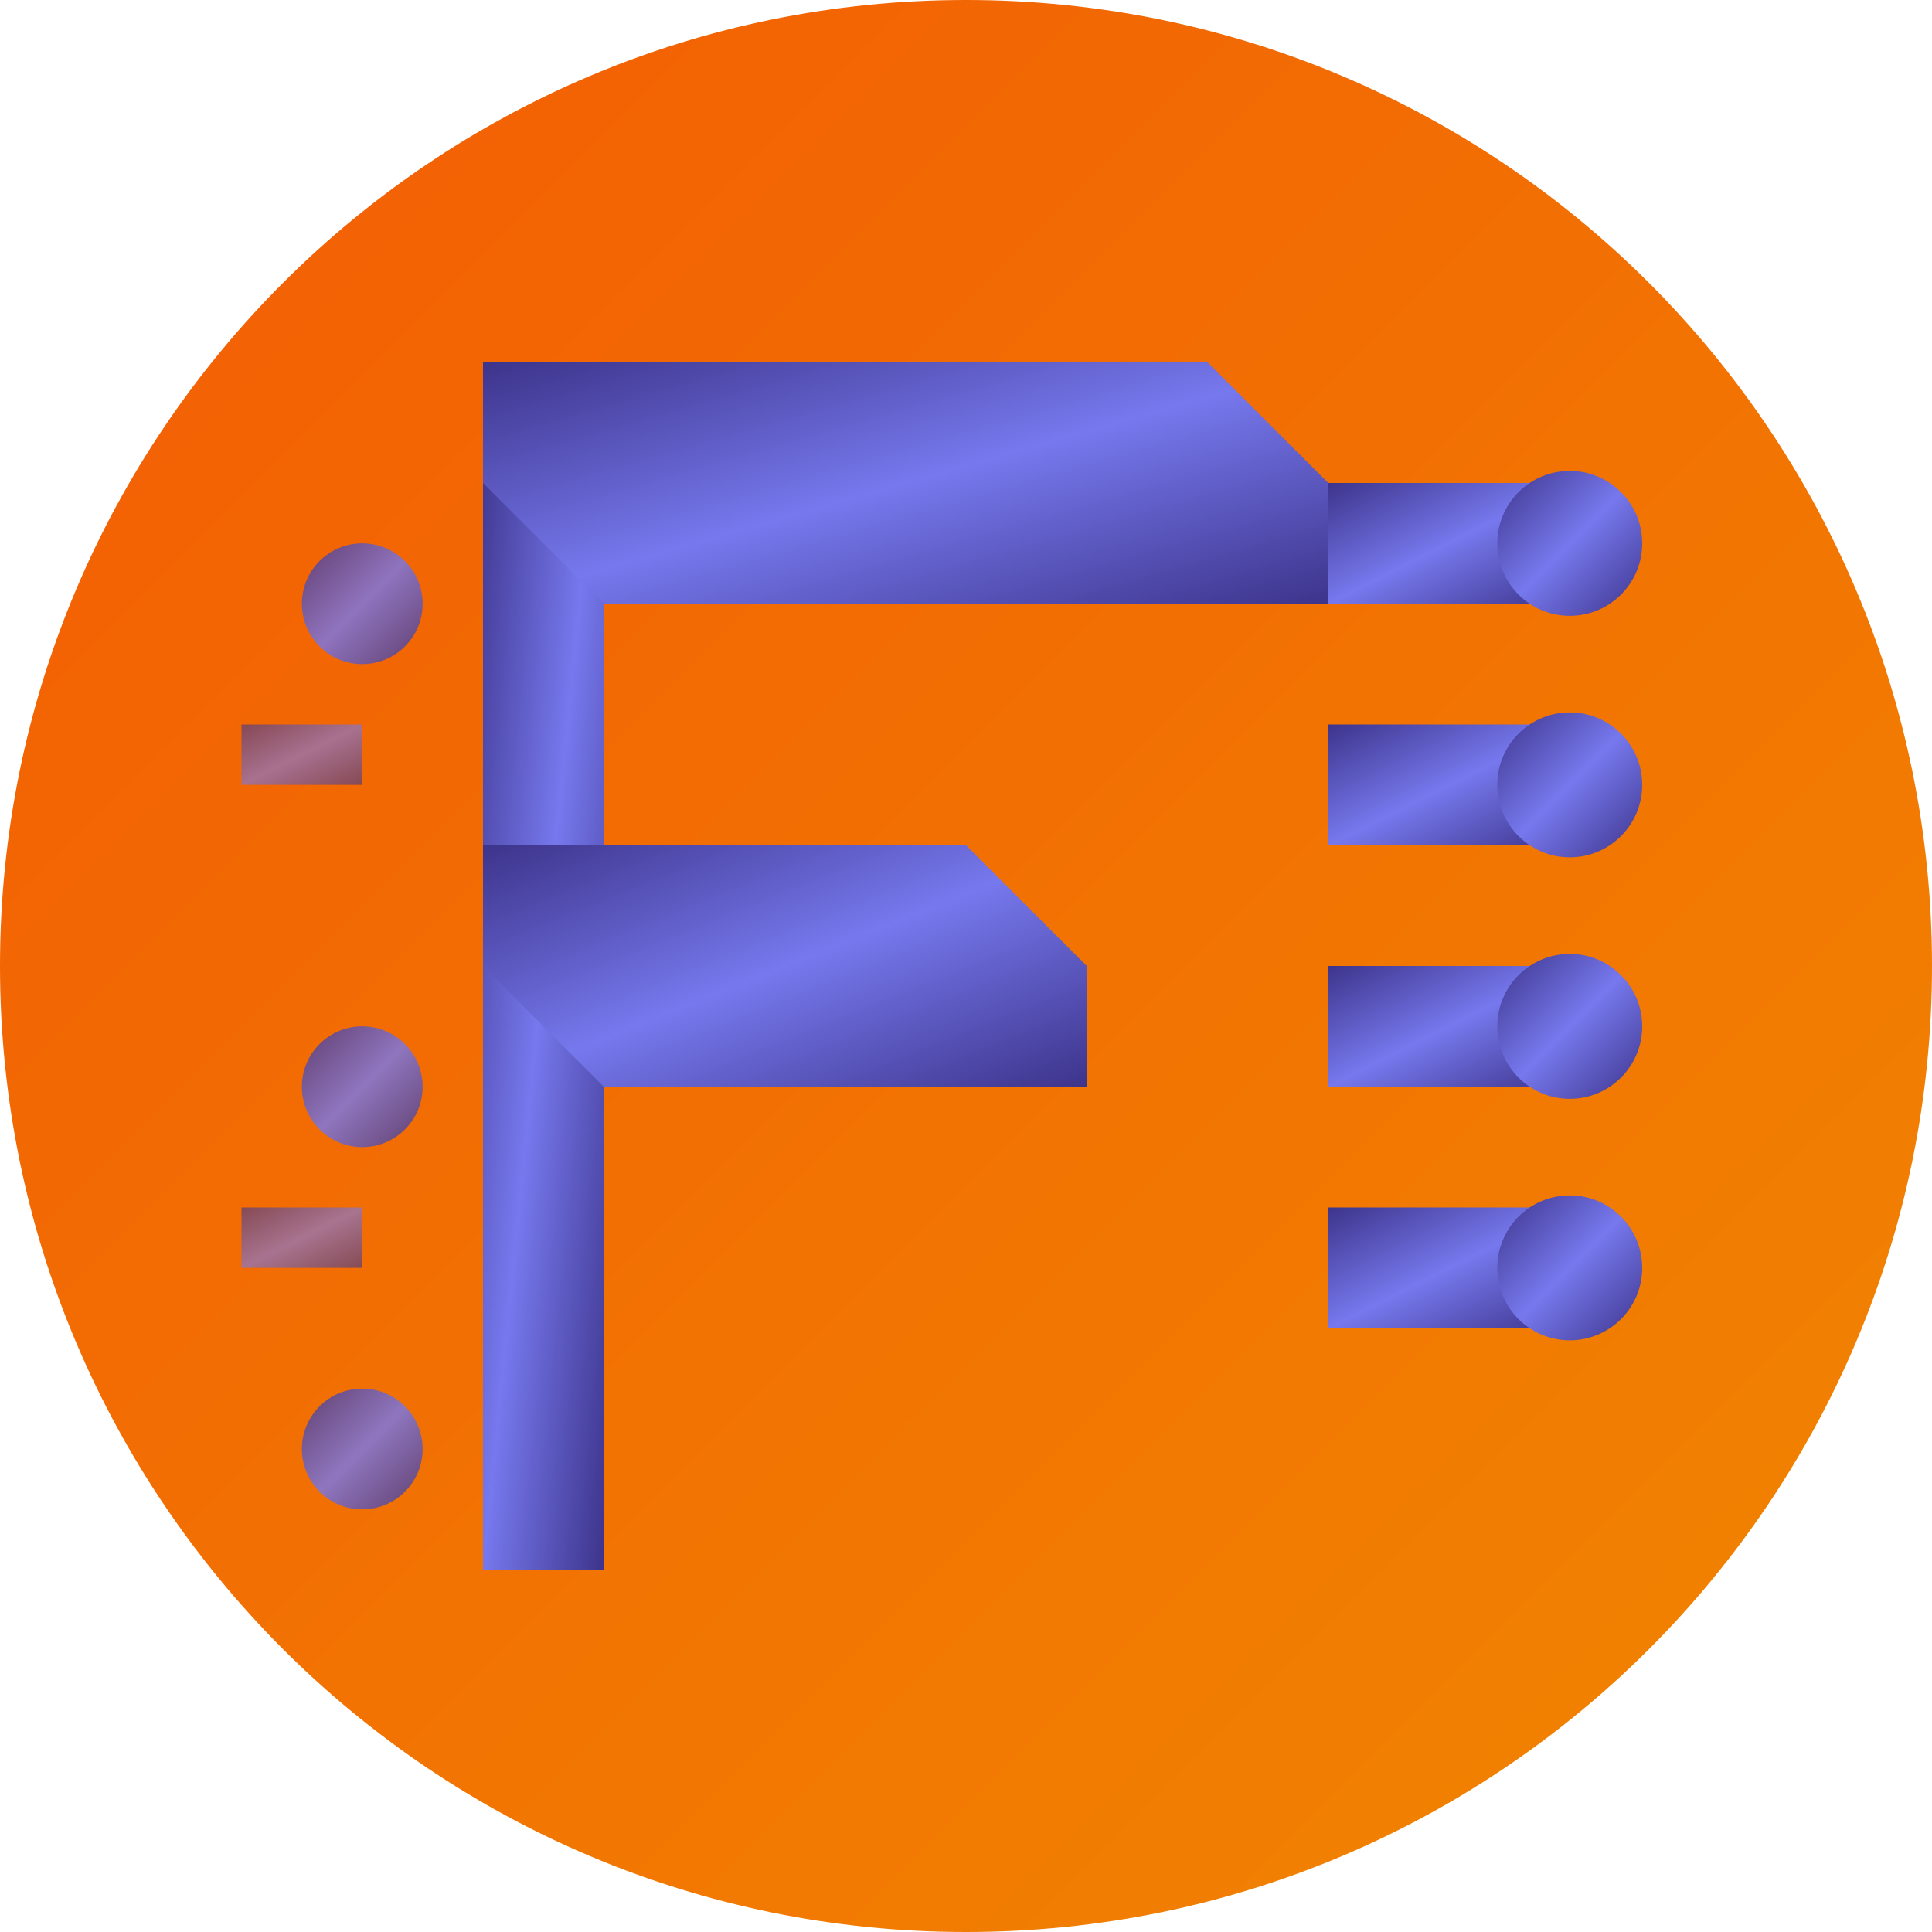
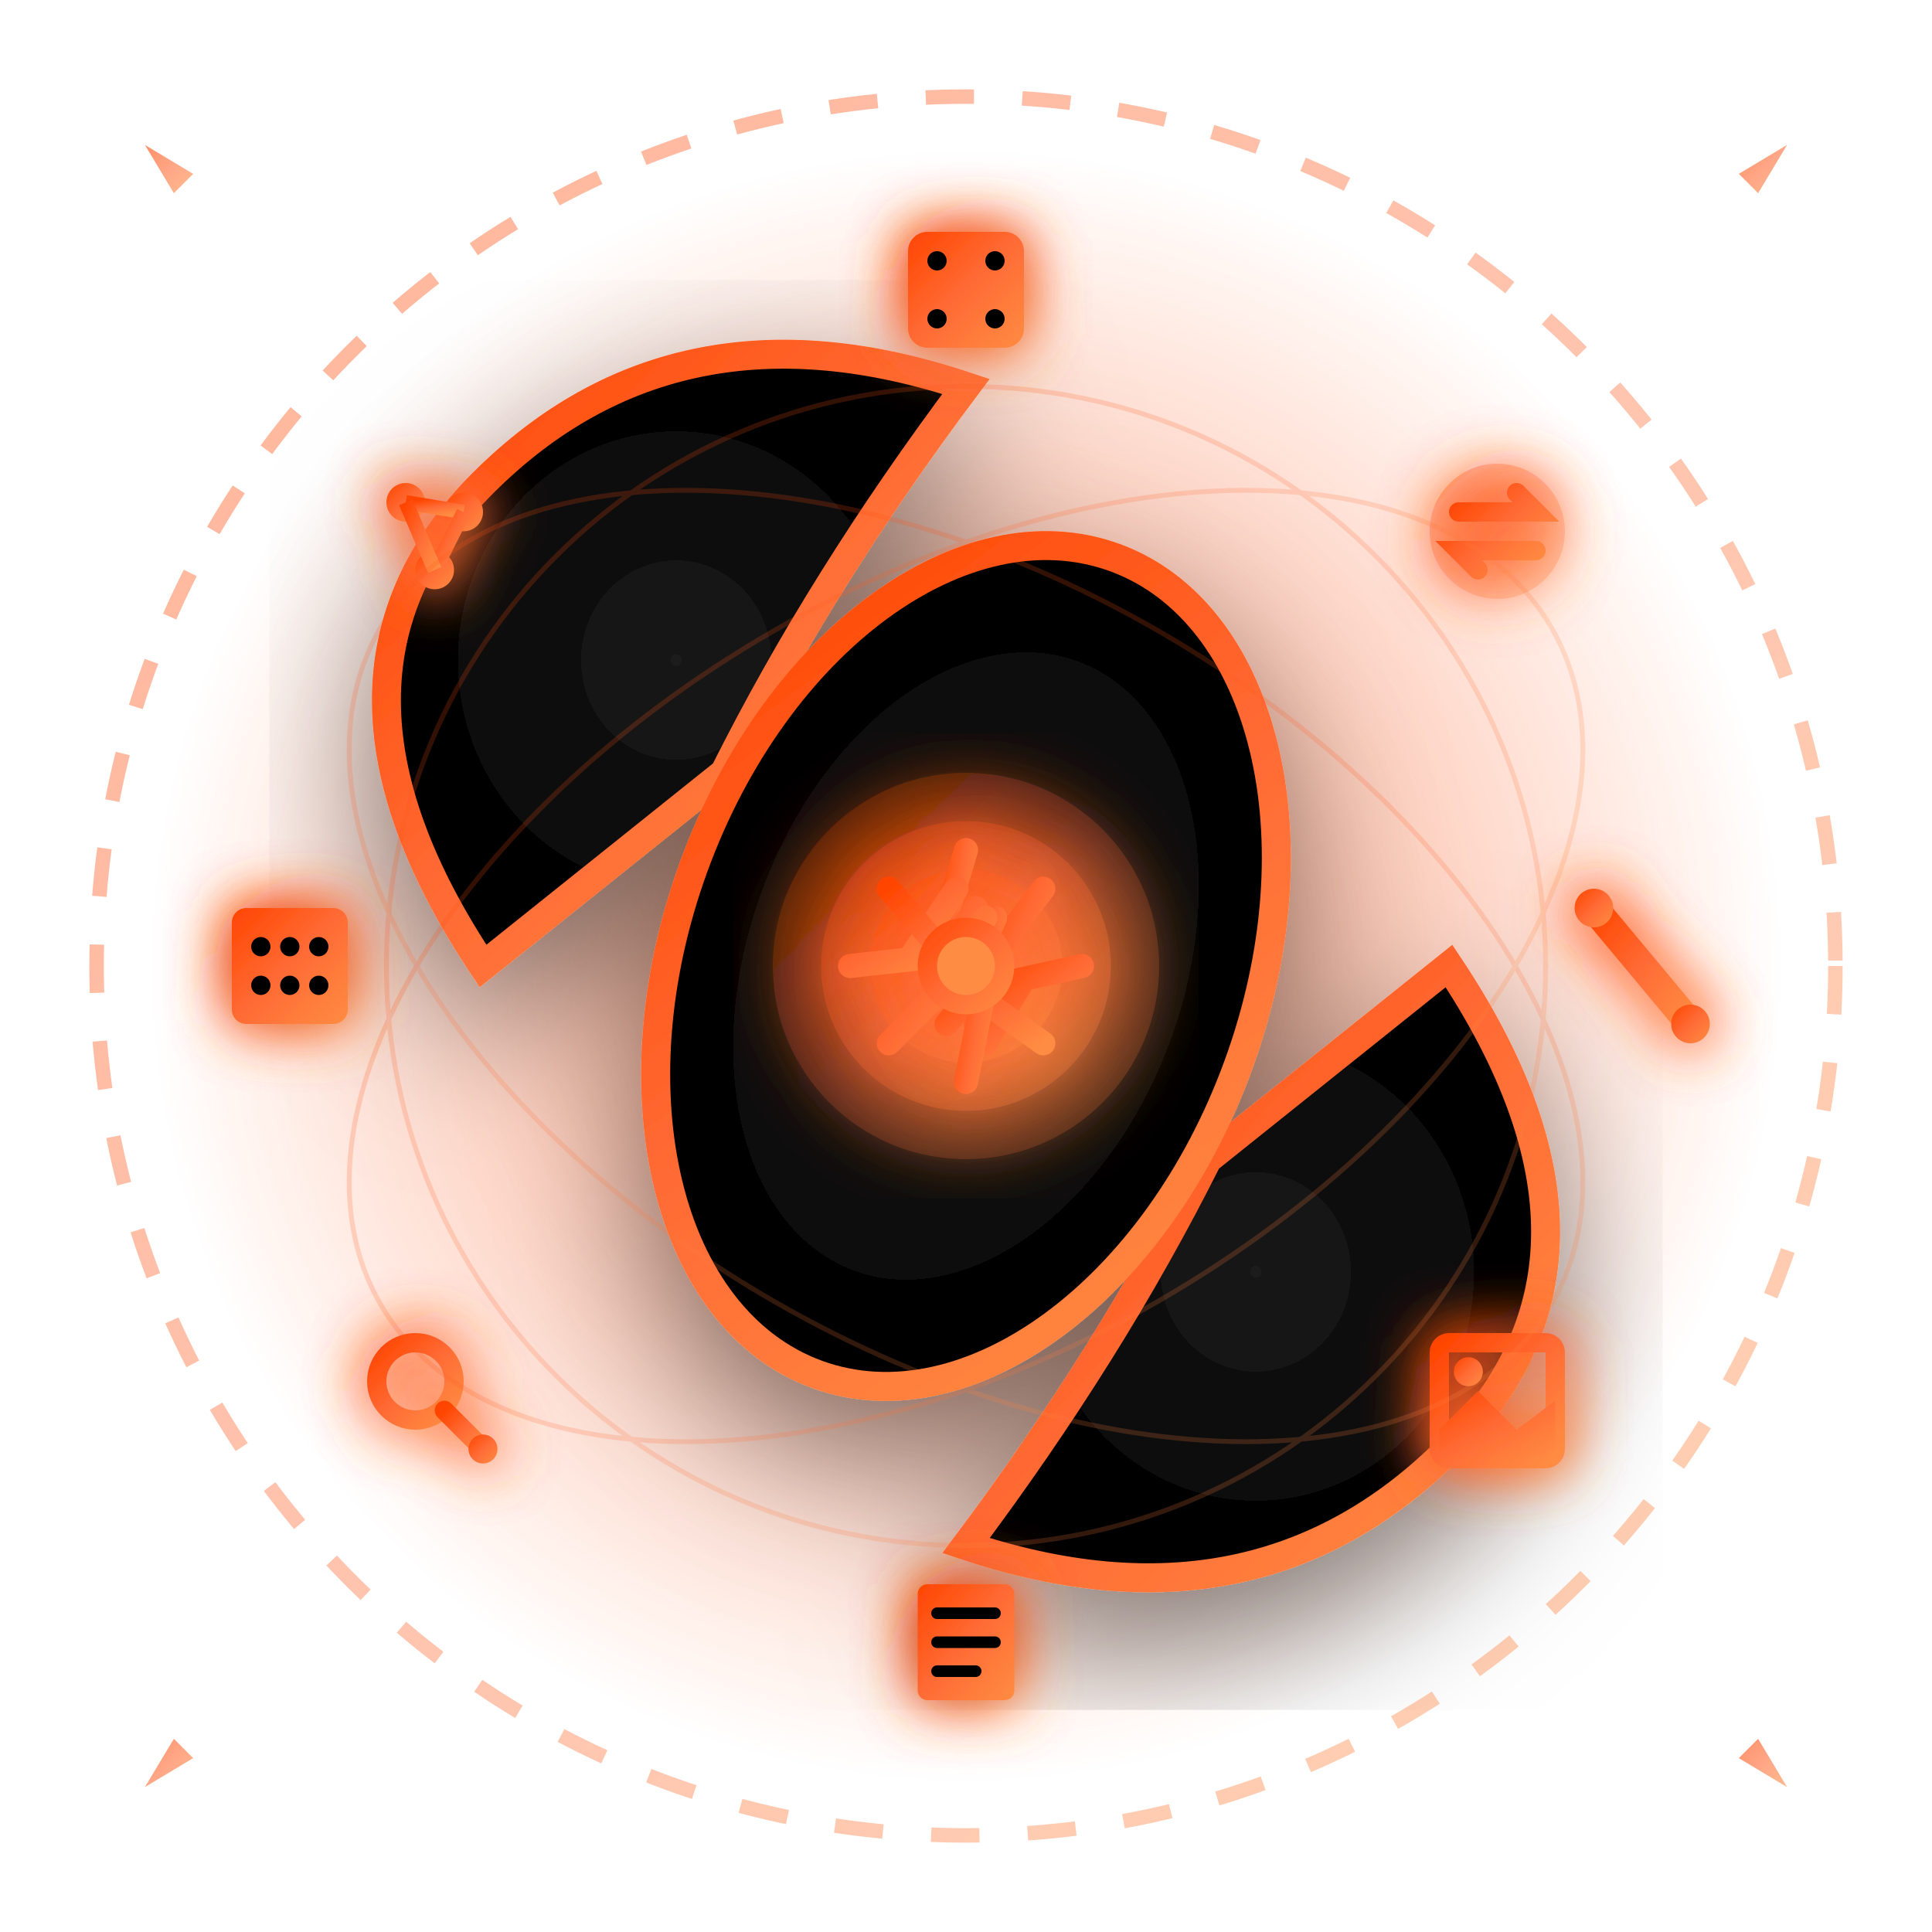
- <svg xmlns="http://www.w3.org/2000/svg" width="32" height="32" viewBox="0 0 32 32" fill="none">
+ <svg xmlns="http://www.w3.org/2000/svg" viewBox="0 0 200 200">
  <defs>
-     <linearGradient id="bgGradient" x1="0%" y1="0%" x2="100%" y2="100%">
-       <stop offset="0%" style="stop-color:#F35B04;stop-opacity:1" />
-       <stop offset="100%" style="stop-color:#F18701;stop-opacity:1" />
+     <linearGradient id="moltenOrange" x1="0%" y1="0%" x2="100%" y2="100%">
+       <stop offset="0%" style="stop-color:#ff4500;stop-opacity:1" />
+       <stop offset="50%" style="stop-color:#ff6b35;stop-opacity:1" />
+       <stop offset="100%" style="stop-color:#ff8c42;stop-opacity:1" />
    </linearGradient>
-     <linearGradient id="circuitGradient" x1="0%" y1="0%" x2="100%" y2="100%">
-       <stop offset="0%" style="stop-color:#3D348B;stop-opacity:1" />
-       <stop offset="50%" style="stop-color:#7678ED;stop-opacity:1" />
-       <stop offset="100%" style="stop-color:#3D348B;stop-opacity:1" />
-     </linearGradient>
+     <radialGradient id="liquidBlack">
+       <stop offset="0%" style="stop-color:#1a1a1a;stop-opacity:1" />
+       <stop offset="100%" style="stop-color:#000000;stop-opacity:1" />
+     </radialGradient>
+     <radialGradient id="orangeGlow">
+       <stop offset="0%" style="stop-color:#ff6b35;stop-opacity:0.6" />
+       <stop offset="100%" style="stop-color:#ff4500;stop-opacity:0" />
+     </radialGradient>
+     <filter id="powerGlow">
+       <feGaussianBlur stdDeviation="3" result="blur" />
+       <feMerge>
+         <feMergeNode in="blur" />
+         <feMergeNode in="blur" />
+         <feMergeNode in="SourceGraphic" />
+       </feMerge>
+     </filter>
+     <filter id="deepShadow">
+       <feDropShadow dx="0" dy="6" stdDeviation="8" flood-opacity="0.5" />
+     </filter>
  </defs>
-   <circle cx="16" cy="16" r="16" fill="url(#bgGradient)" />
-   <path d="M8 6L10 6L10 26L8 26L8 6Z" fill="url(#circuitGradient)" />
-   <path d="M8 6L20 6L22 8L22 10L10 10L8 8L8 6Z" fill="url(#circuitGradient)" />
-   <path d="M8 14L16 14L18 16L18 18L10 18L8 16L8 14Z" fill="url(#circuitGradient)" />
-   <path d="M22 8L26 8L26 10L22 10L22 8Z" fill="url(#circuitGradient)" />
-   <path d="M22 12L26 12L26 14L22 14L22 12Z" fill="url(#circuitGradient)" />
-   <path d="M22 16L26 16L26 18L22 18L22 16Z" fill="url(#circuitGradient)" />
-   <path d="M22 20L26 20L26 22L22 22L22 20Z" fill="url(#circuitGradient)" />
-   <circle cx="26" cy="9" r="1.2" fill="url(#circuitGradient)" />
-   <circle cx="26" cy="13" r="1.2" fill="url(#circuitGradient)" />
-   <circle cx="26" cy="17" r="1.2" fill="url(#circuitGradient)" />
-   <circle cx="26" cy="21" r="1.2" fill="url(#circuitGradient)" />
-   <circle cx="6" cy="10" r="1" fill="url(#circuitGradient)" opacity="0.8" />
-   <circle cx="6" cy="18" r="1" fill="url(#circuitGradient)" opacity="0.8" />
-   <circle cx="6" cy="24" r="1" fill="url(#circuitGradient)" opacity="0.8" />
-   <path d="M7 10L8.5 10" stroke="url(#circuitGradient)" stroke-width="1" opacity="0.7" />
-   <path d="M7 18L8.5 18" stroke="url(#circuitGradient)" stroke-width="1" opacity="0.7" />
-   <path d="M7 24L8.5 24" stroke="url(#circuitGradient)" stroke-width="1" opacity="0.7" />
-   <rect x="4" y="12" width="2" height="1" fill="url(#circuitGradient)" opacity="0.6" />
-   <rect x="4" y="20" width="2" height="1" fill="url(#circuitGradient)" opacity="0.6" />
-   <path d="M6 10L6 12" stroke="url(#circuitGradient)" stroke-width="0.5" opacity="0.5" />
-   <path d="M6 18L6 20" stroke="url(#circuitGradient)" stroke-width="0.5" opacity="0.5" />
+   <circle cx="100" cy="100" r="85" fill="url(#orangeGlow)" />
+   <g filter="url(#deepShadow)">
+     <path d="M 50 100 Q 30 70 50 50 Q 70 30 100 40 Q 85 60 75 80 Z" fill="url(#liquidBlack)" stroke="url(#moltenOrange)" stroke-width="3" />
+     <path d="M 150 100 Q 170 130 150 150 Q 130 170 100 160 Q 115 140 125 120 Z" fill="url(#liquidBlack)" stroke="url(#moltenOrange)" stroke-width="3" />
+     <ellipse cx="100" cy="100" rx="30" ry="45" fill="url(#liquidBlack)" stroke="url(#moltenOrange)" stroke-width="3" transform="rotate(20 100 100)" />
+   </g>
+   <g filter="url(#powerGlow)">
+     <g transform="translate(100, 30)">
+       <rect x="-6" y="-6" width="12" height="12" rx="2" fill="url(#moltenOrange)" />
+       <circle cx="-3" cy="-3" r="1" fill="#000" />
+       <circle cx="3" cy="-3" r="1" fill="#000" />
+       <circle cx="-3" cy="3" r="1" fill="#000" />
+       <circle cx="3" cy="3" r="1" fill="#000" />
+       <line x1="-6" y1="0" x2="-8" y2="0" stroke="url(#moltenOrange)" stroke-width="1" />
+       <line x1="6" y1="0" x2="8" y2="0" stroke="url(#moltenOrange)" stroke-width="1" />
+     </g>
+     <g transform="translate(155, 55)">
+       <circle cx="0" cy="0" r="7" fill="url(#moltenOrange)" opacity="0.3" />
+       <path d="M -4 -2 L 4 -2 L 2 -4 M 4 2 L -4 2 L -2 4" stroke="url(#moltenOrange)" stroke-width="2" stroke-linecap="round" fill="none" />
+     </g>
+     <g transform="translate(170, 100)">
+       <line x1="-5" y1="-6" x2="5" y2="6" stroke="url(#moltenOrange)" stroke-width="3" stroke-linecap="round" />
+       <circle cx="-5" cy="-6" r="2" fill="url(#moltenOrange)" />
+       <circle cx="5" cy="6" r="2" fill="url(#moltenOrange)" />
+     </g>
+     <g transform="translate(155, 145)">
+       <rect x="-6" y="-6" width="12" height="12" rx="1" fill="none" stroke="url(#moltenOrange)" stroke-width="2" />
+       <circle cx="-3" cy="-3" r="1.5" fill="url(#moltenOrange)" />
+       <path d="M -6 3 L -2 -1 L 2 3 L 6 0 L 6 6 L -6 6 Z" fill="url(#moltenOrange)" />
+     </g>
+     <g transform="translate(100, 170)">
+       <rect x="-5" y="-6" width="10" height="12" rx="1" fill="url(#moltenOrange)" />
+       <line x1="-3" y1="-3" x2="3" y2="-3" stroke="#000" stroke-width="1.2" stroke-linecap="round" />
+       <line x1="-3" y1="0" x2="3" y2="0" stroke="#000" stroke-width="1.2" stroke-linecap="round" />
+       <line x1="-3" y1="3" x2="1" y2="3" stroke="#000" stroke-width="1.2" stroke-linecap="round" />
+     </g>
+     <g transform="translate(45, 145)">
+       <circle cx="-2" cy="-2" r="4" fill="none" stroke="url(#moltenOrange)" stroke-width="2" />
+       <line x1="1" y1="1" x2="5" y2="5" stroke="url(#moltenOrange)" stroke-width="2" stroke-linecap="round" />
+       <circle cx="5" cy="5" r="1.5" fill="url(#moltenOrange)" />
+     </g>
+     <g transform="translate(30, 100)">
+       <rect x="-6" y="-6" width="12" height="12" rx="1.5" fill="url(#moltenOrange)" />
+       <circle cx="-3" cy="-2" r="1" fill="#000" />
+       <circle cx="0" cy="-2" r="1" fill="#000" />
+       <circle cx="3" cy="-2" r="1" fill="#000" />
+       <circle cx="-3" cy="2" r="1" fill="#000" />
+       <circle cx="0" cy="2" r="1" fill="#000" />
+       <circle cx="3" cy="2" r="1" fill="#000" />
+     </g>
+     <g transform="translate(45, 55)">
+       <circle cx="-3" cy="-3" r="2" fill="url(#moltenOrange)" />
+       <circle cx="3" cy="-2" r="2" fill="url(#moltenOrange)" />
+       <circle cx="0" cy="4" r="2" fill="url(#moltenOrange)" />
+       <line x1="-3" y1="-3" x2="3" y2="-2" stroke="url(#moltenOrange)" stroke-width="1.5" />
+       <line x1="3" y1="-2" x2="0" y2="4" stroke="url(#moltenOrange)" stroke-width="1.5" />
+       <line x1="0" y1="4" x2="-3" y2="-3" stroke="url(#moltenOrange)" stroke-width="1.5" />
+     </g>
+   </g>
+   <g transform="translate(100, 100)" filter="url(#powerGlow)">
+     <circle cx="0" cy="0" r="20" fill="url(#moltenOrange)" opacity="0.2" />
+     <circle cx="0" cy="0" r="15" fill="url(#moltenOrange)" opacity="0.3" />
+     <circle cx="0" cy="0" r="10" fill="url(#moltenOrange)" opacity="0.4" />
+     <path d="M 0 -12 L -3 -2 L 0 -2 L -2 5" stroke="url(#moltenOrange)" stroke-width="2.5" stroke-linecap="round" fill="none" />
+     <path d="M 8 -8 L 2 0 L 4 0 L 1 6" stroke="url(#moltenOrange)" stroke-width="2.5" stroke-linecap="round" fill="none" />
+     <path d="M 12 0 L 3 2 L 5 3 L 2 8" stroke="url(#moltenOrange)" stroke-width="2.5" stroke-linecap="round" fill="none" />
+     <path d="M 8 8 L 1 3 L 2 1 L -2 6" stroke="url(#moltenOrange)" stroke-width="2.5" stroke-linecap="round" fill="none" />
+     <path d="M 0 12 L 2 2 L 0 2 L 3 -5" stroke="url(#moltenOrange)" stroke-width="2.5" stroke-linecap="round" fill="none" />
+     <path d="M -8 8 L -1 1 L -3 0 L 1 -6" stroke="url(#moltenOrange)" stroke-width="2.5" stroke-linecap="round" fill="none" />
+     <path d="M -12 0 L -3 -1 L -5 -2 L -1 -8" stroke="url(#moltenOrange)" stroke-width="2.5" stroke-linecap="round" fill="none" />
+     <path d="M -8 -8 L -2 -1 L -3 1 L 2 -5" stroke="url(#moltenOrange)" stroke-width="2.5" stroke-linecap="round" fill="none" />
+     <circle cx="0" cy="0" r="5" fill="url(#moltenOrange)" />
+     <circle cx="0" cy="0" r="3" fill="#ff8c42" />
+   </g>
+   <g stroke="url(#moltenOrange)" stroke-width="0.5" fill="none" opacity="0.2">
+     <ellipse cx="100" cy="100" rx="70" ry="40" transform="rotate(30 100 100)" />
+     <ellipse cx="100" cy="100" rx="70" ry="40" transform="rotate(-30 100 100)" />
+     <ellipse cx="100" cy="100" rx="60" ry="60" />
+   </g>
+   <circle cx="100" cy="100" r="90" fill="none" stroke="url(#moltenOrange)" stroke-width="1.5" opacity="0.4" stroke-dasharray="5,5" />
+   <g fill="url(#moltenOrange)">
+     <path d="M 15 15 L 18 20 L 20 18 Z" opacity="0.6" />
+     <path d="M 185 15 L 182 20 L 180 18 Z" opacity="0.6" />
+     <path d="M 15 185 L 18 180 L 20 182 Z" opacity="0.6" />
+     <path d="M 185 185 L 182 180 L 180 182 Z" opacity="0.6" />
+   </g>
</svg>
